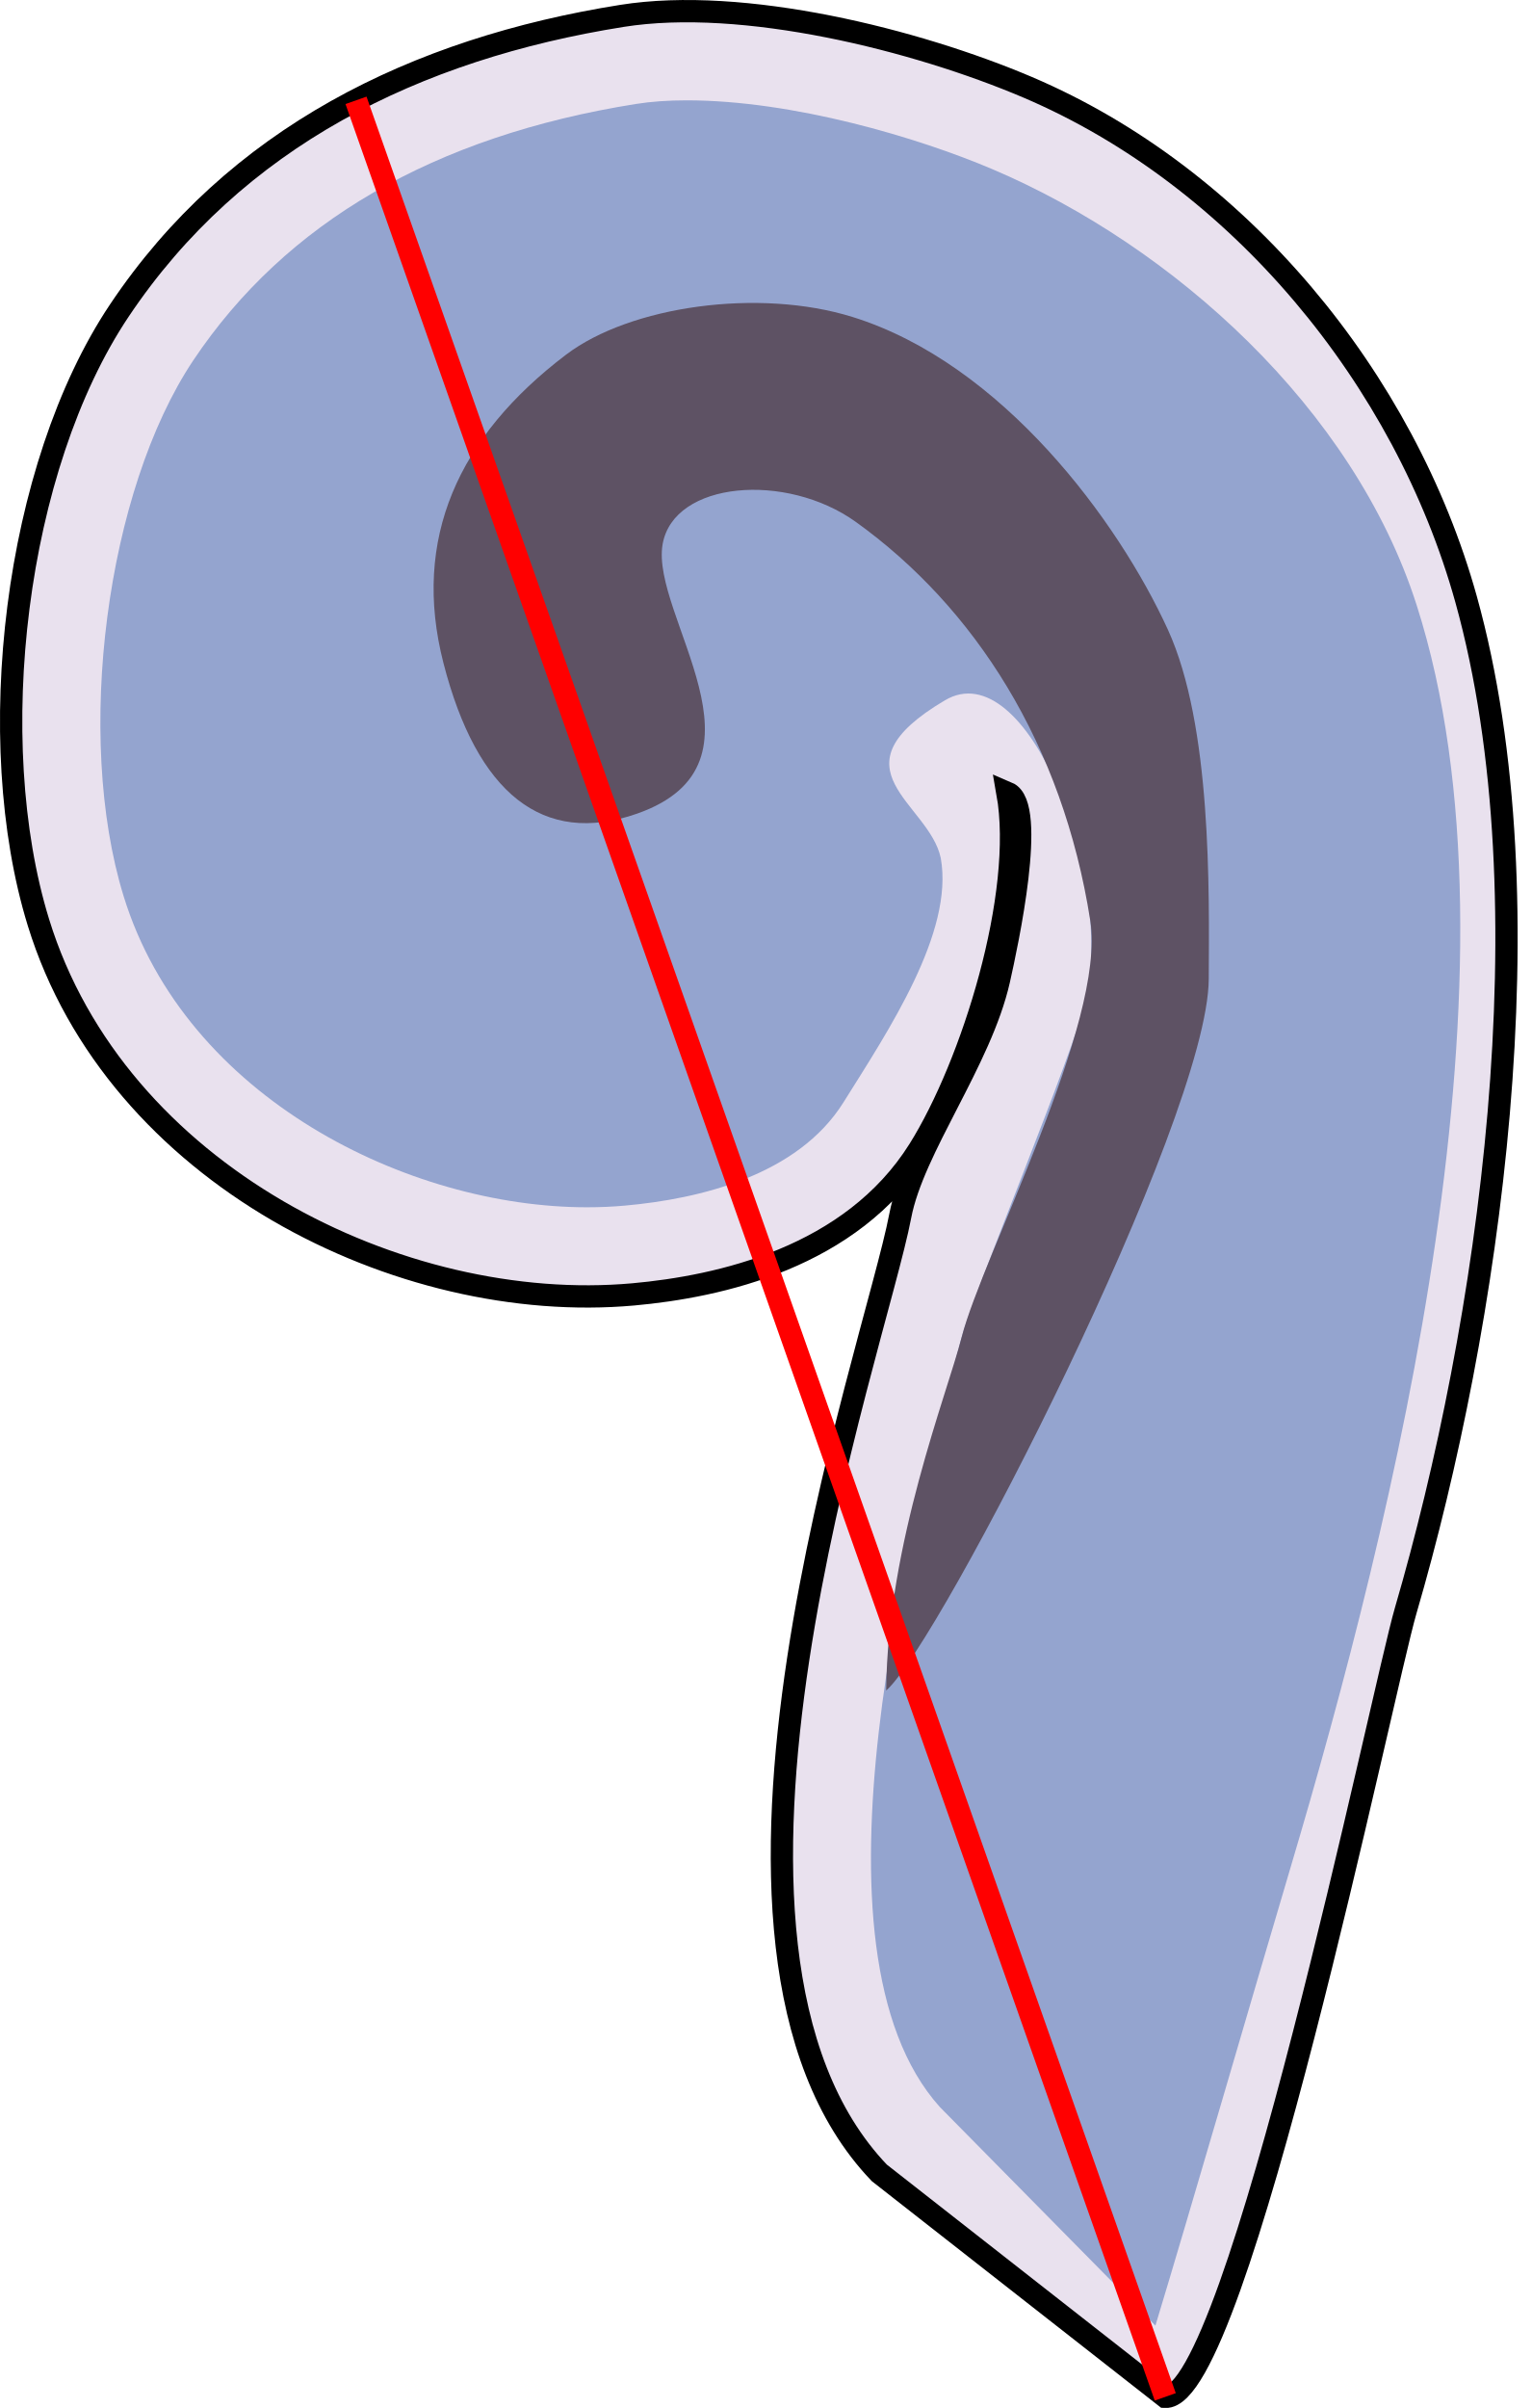
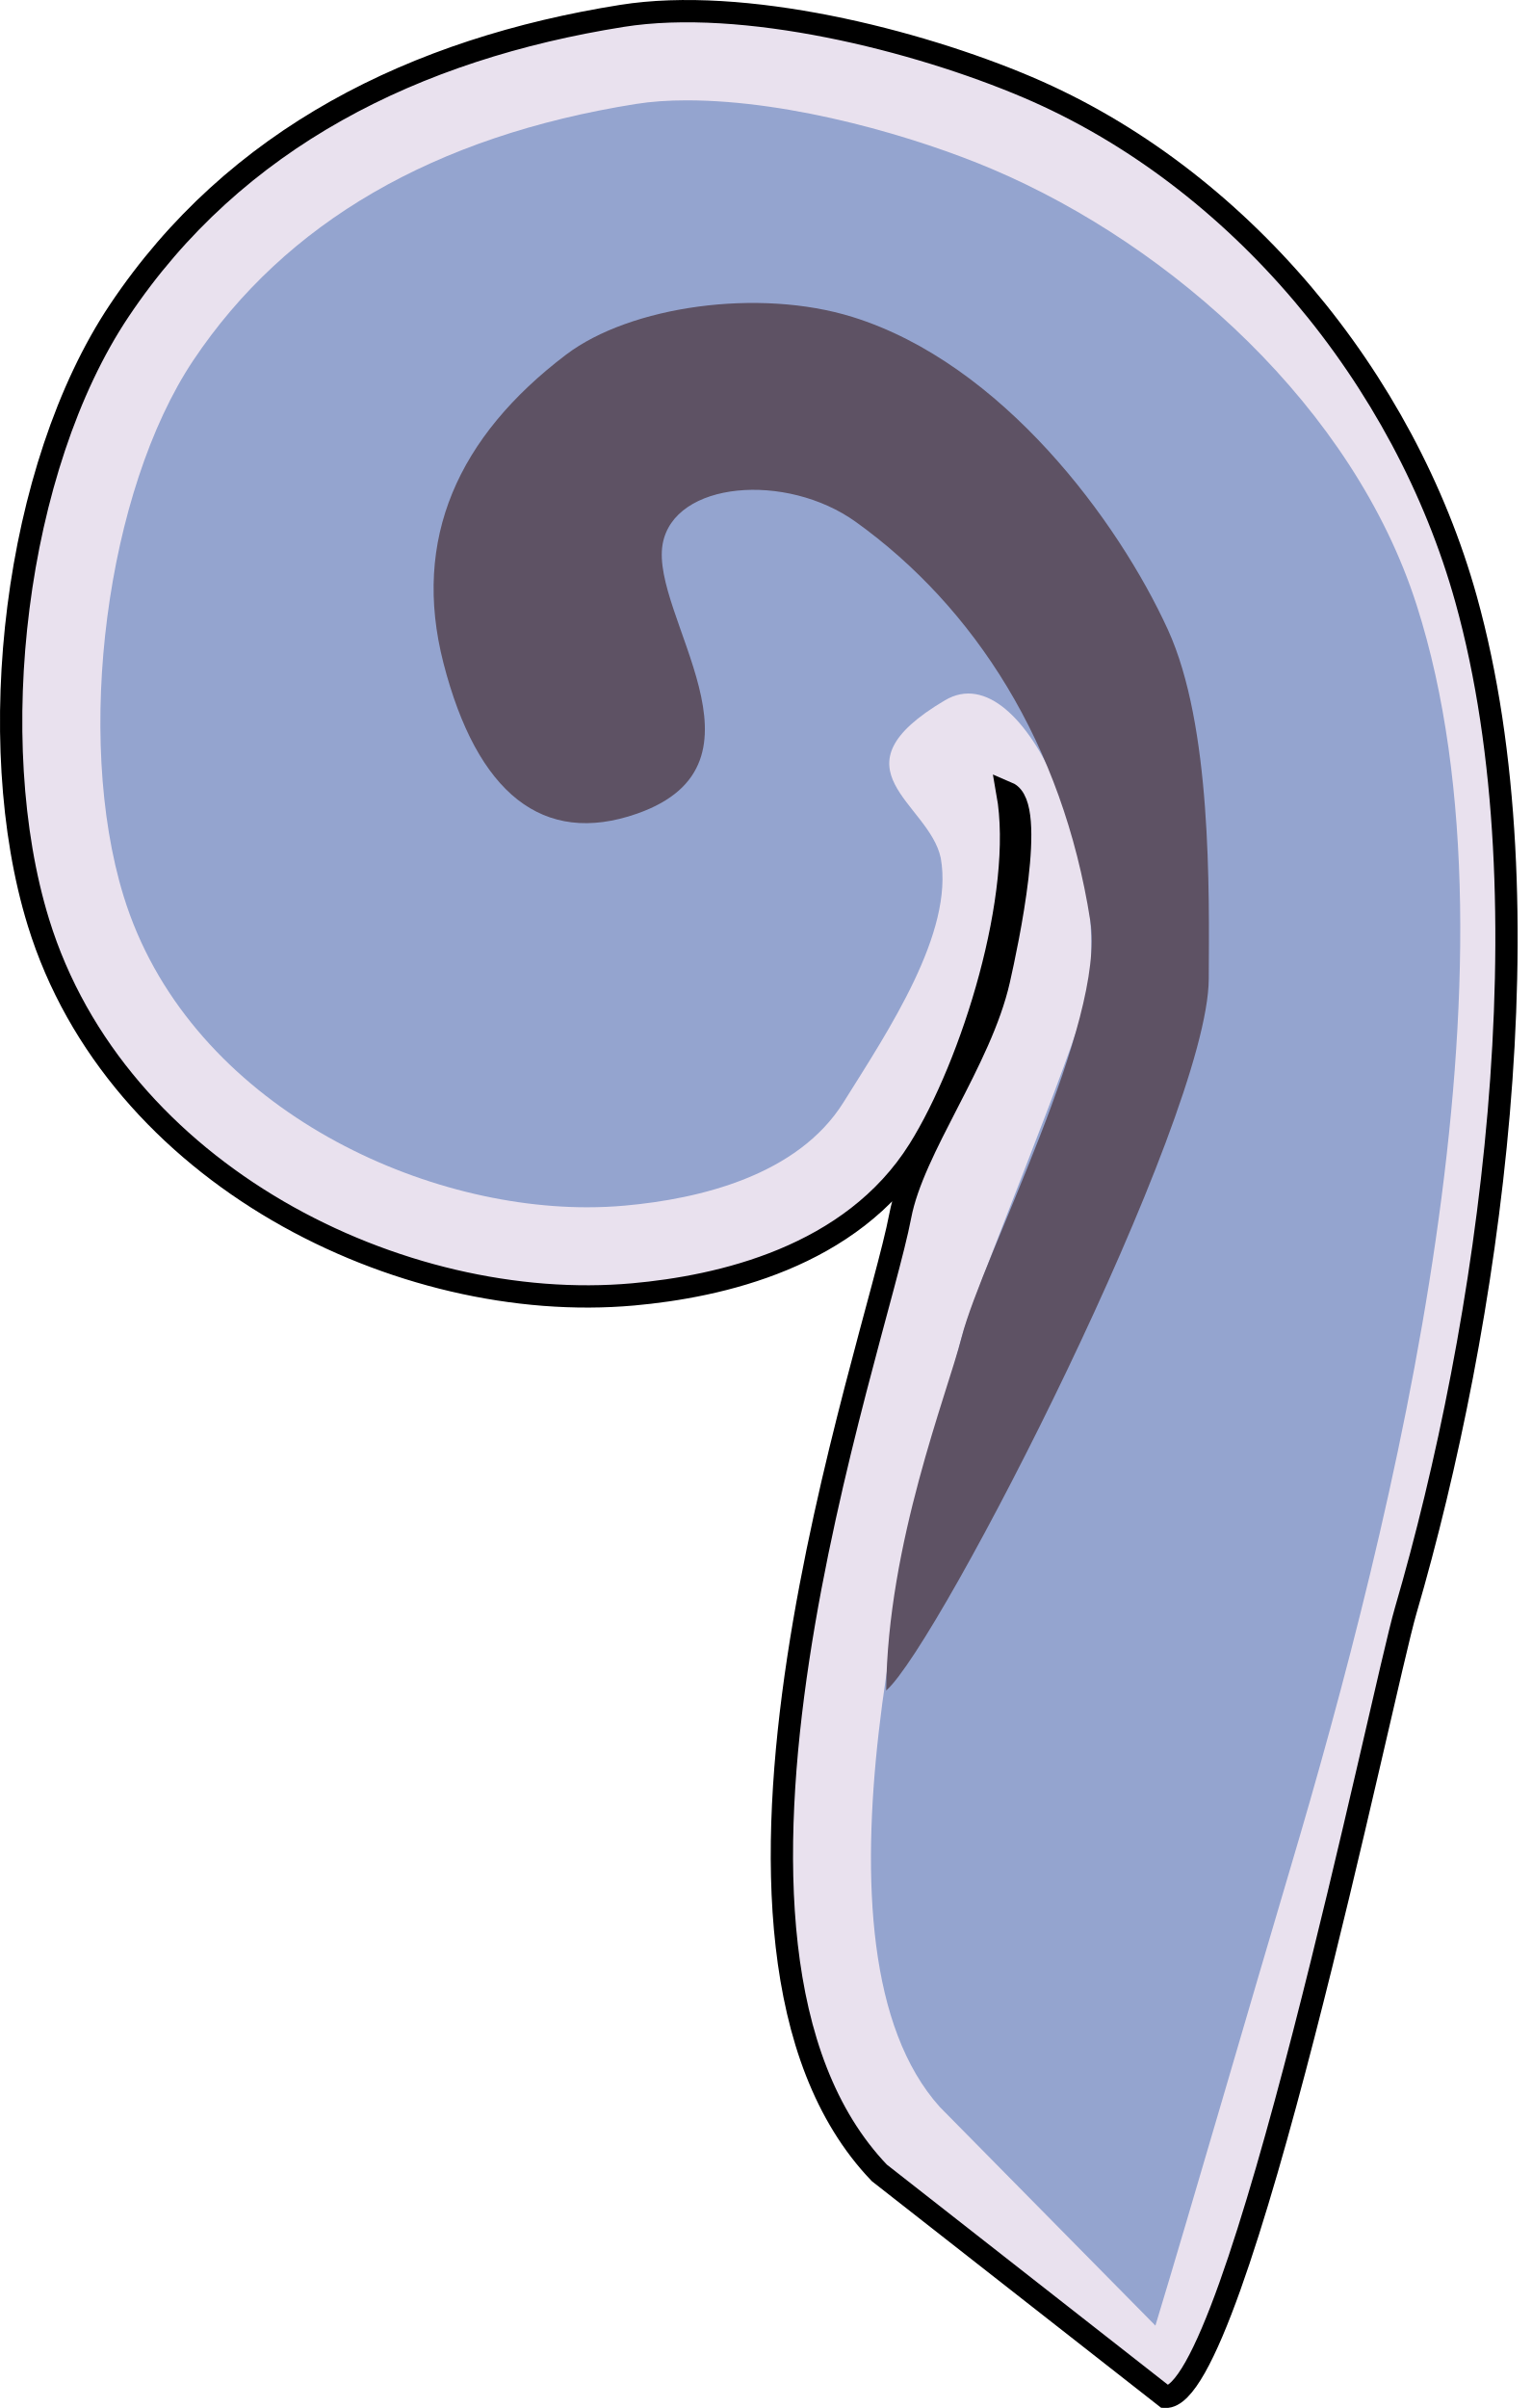
<svg xmlns="http://www.w3.org/2000/svg" version="1.1" id="圖層_1" x="0px" y="0px" width="68.718px" height="107.998px" viewBox="0 0 68.718 107.998" style="enable-background:new 0 0 68.718 107.998;" xml:space="preserve">
  <g>
    <path style="fill:#E9E1EE;stroke:#000000;stroke-miterlimit:10;" d="M52.277,107.498c3.217,0.146,9.744-31.692,10.785-35.258   c3.715-12.722,6.514-31.69,2.711-45.362C63.024,16.996,55.58,7.944,46.094,3.91c-4.99-2.122-12.743-4.066-18.196-3.197   C18.631,2.188,10.542,6.17,5.35,13.933c-4.709,7.042-6.141,19.28-3.625,27.44c3.486,11.312,16.256,17.618,26.683,16.68   c3.862-0.348,9.786-1.644,12.821-6.488c2.389-3.814,4.777-11.461,3.969-16.008c1.319,0.56-0.01,6.754-0.381,8.396   c-0.82,3.628-3.852,7.539-4.43,10.583c-1.14,5.995-10.75,32.667-0.938,42.917L52.277,107.498z" />
    <path style="fill:#94A4CF;" d="M42.163,94.498c-6.392-7.114-1.233-26.293,0.979-34.524c0.537-1.994,5.047-12.802,5.575-15.139   c1.267-5.601-2.655-15.595-6.322-13.428c-5.237,3.095-0.703,4.592-0.189,7.08c0.592,3.33-2.333,7.708-4.367,10.956   c-2.056,3.281-6.458,4.327-9.79,4.627c-0.558,0.051-1.135,0.076-1.715,0.076c-7.993,0-17.994-4.889-20.787-13.949   c-2.215-7.184-0.783-18.191,3.127-24.039C12.814,9.968,19.493,6.101,28.527,4.663C29.204,4.555,29.972,4.5,30.81,4.5   c4.762,0,10.366,1.664,13.717,3.09c8.082,3.437,16.195,10.712,19.025,19.54c5.165,16.109-0.99,40.943-5.666,56.667   c-1.575,5.296-4.561,15.602-6.051,20.506L42.163,94.498z" />
    <path style="fill:#5E5264;" d="M28.58,36.492c-4.227,1.481-7.185-0.918-8.685-6.752c-1.433-5.573,0.667-10.167,5.5-13.833   c2.878-2.184,8.647-3,12.854-1.69c6.714,2.09,11.917,9.148,14.146,14.023c1.969,4.305,1.853,11.669,1.833,15.667   c-0.031,6.302-12.083,29.833-14.471,31.912c0.054-6.579,2.734-13.303,3.385-15.846c0.936-3.658,6.486-14.111,5.771-18.68   c-1.24-7.931-5.2-14.068-10.519-17.886c-3.119-2.239-8.167-1.833-8.667,1C29.166,27.593,35.008,34.24,28.58,36.492z" />
  </g>
-   <line id="direct" style="fill:#FF0000;stroke:#FF0000;stroke-miterlimit:10;" x1="52.277" y1="107.498" x2="15.972" y2="4.5" />
+   <line id="direct" style="display:none;fill:#FF0000;stroke:#FF0000;stroke-miterlimit:10;" x1="52.277" y1="107.498" x2="15.972" y2="4.5" />
</svg>
